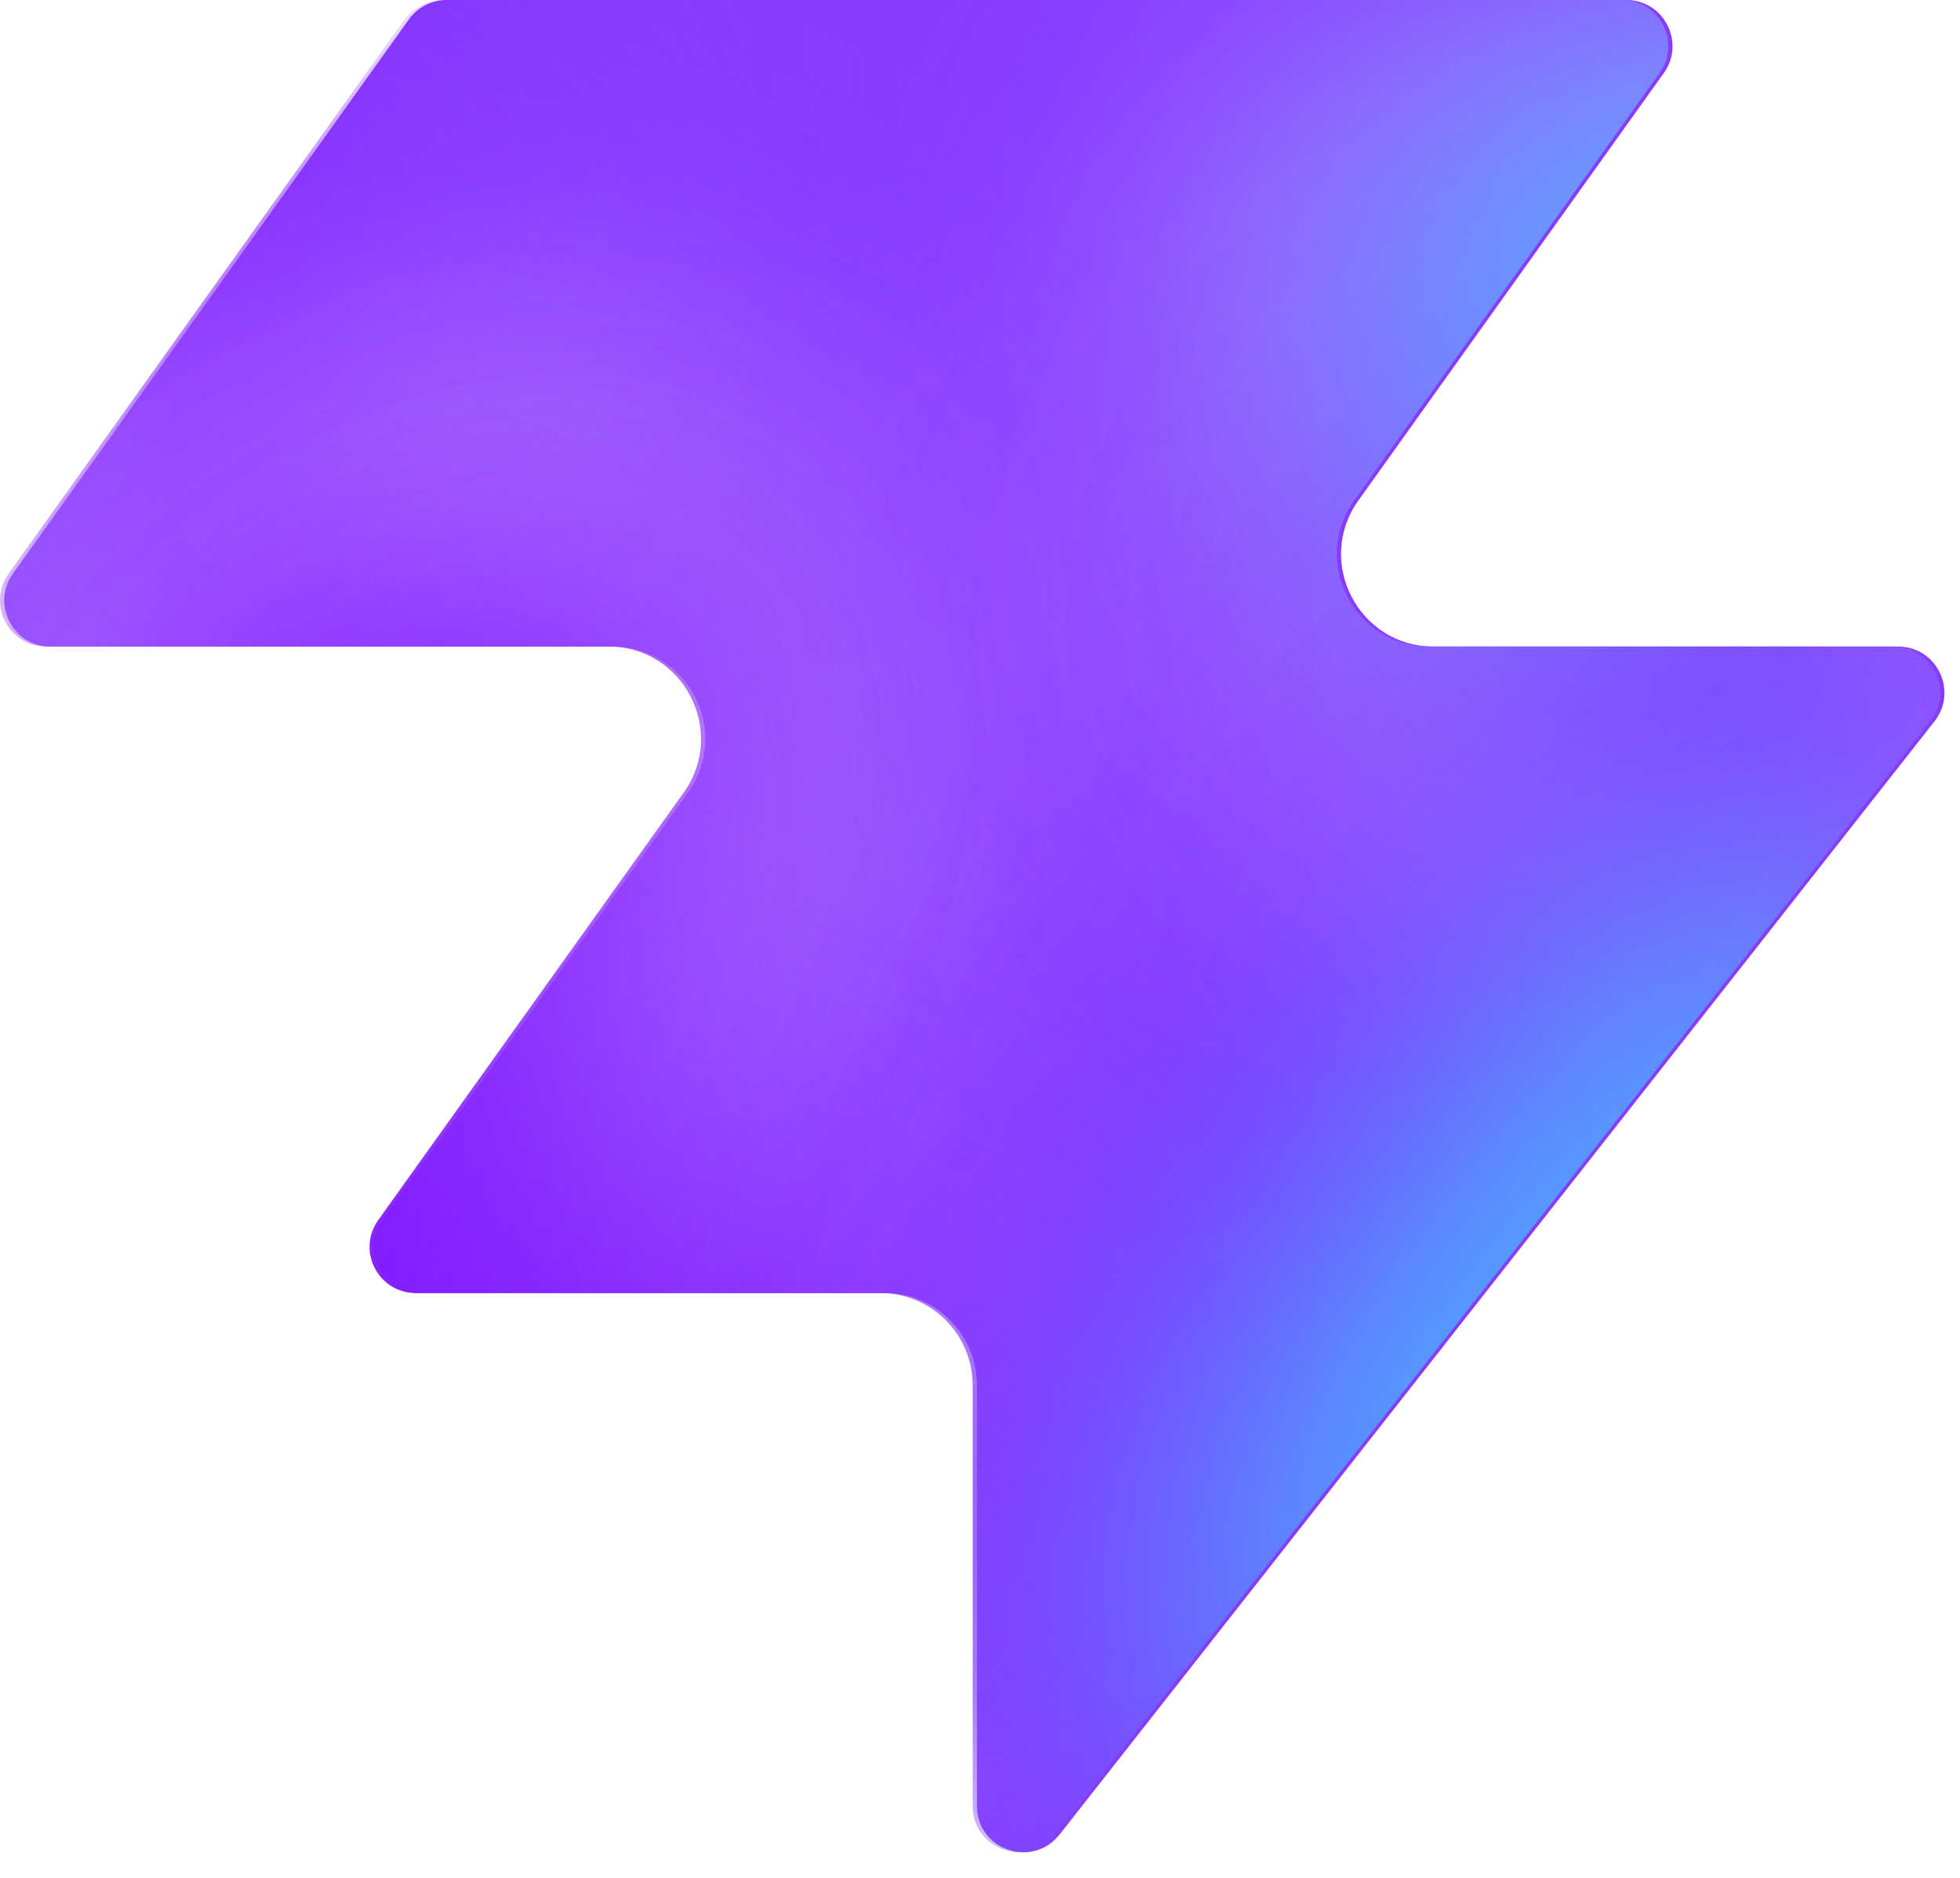
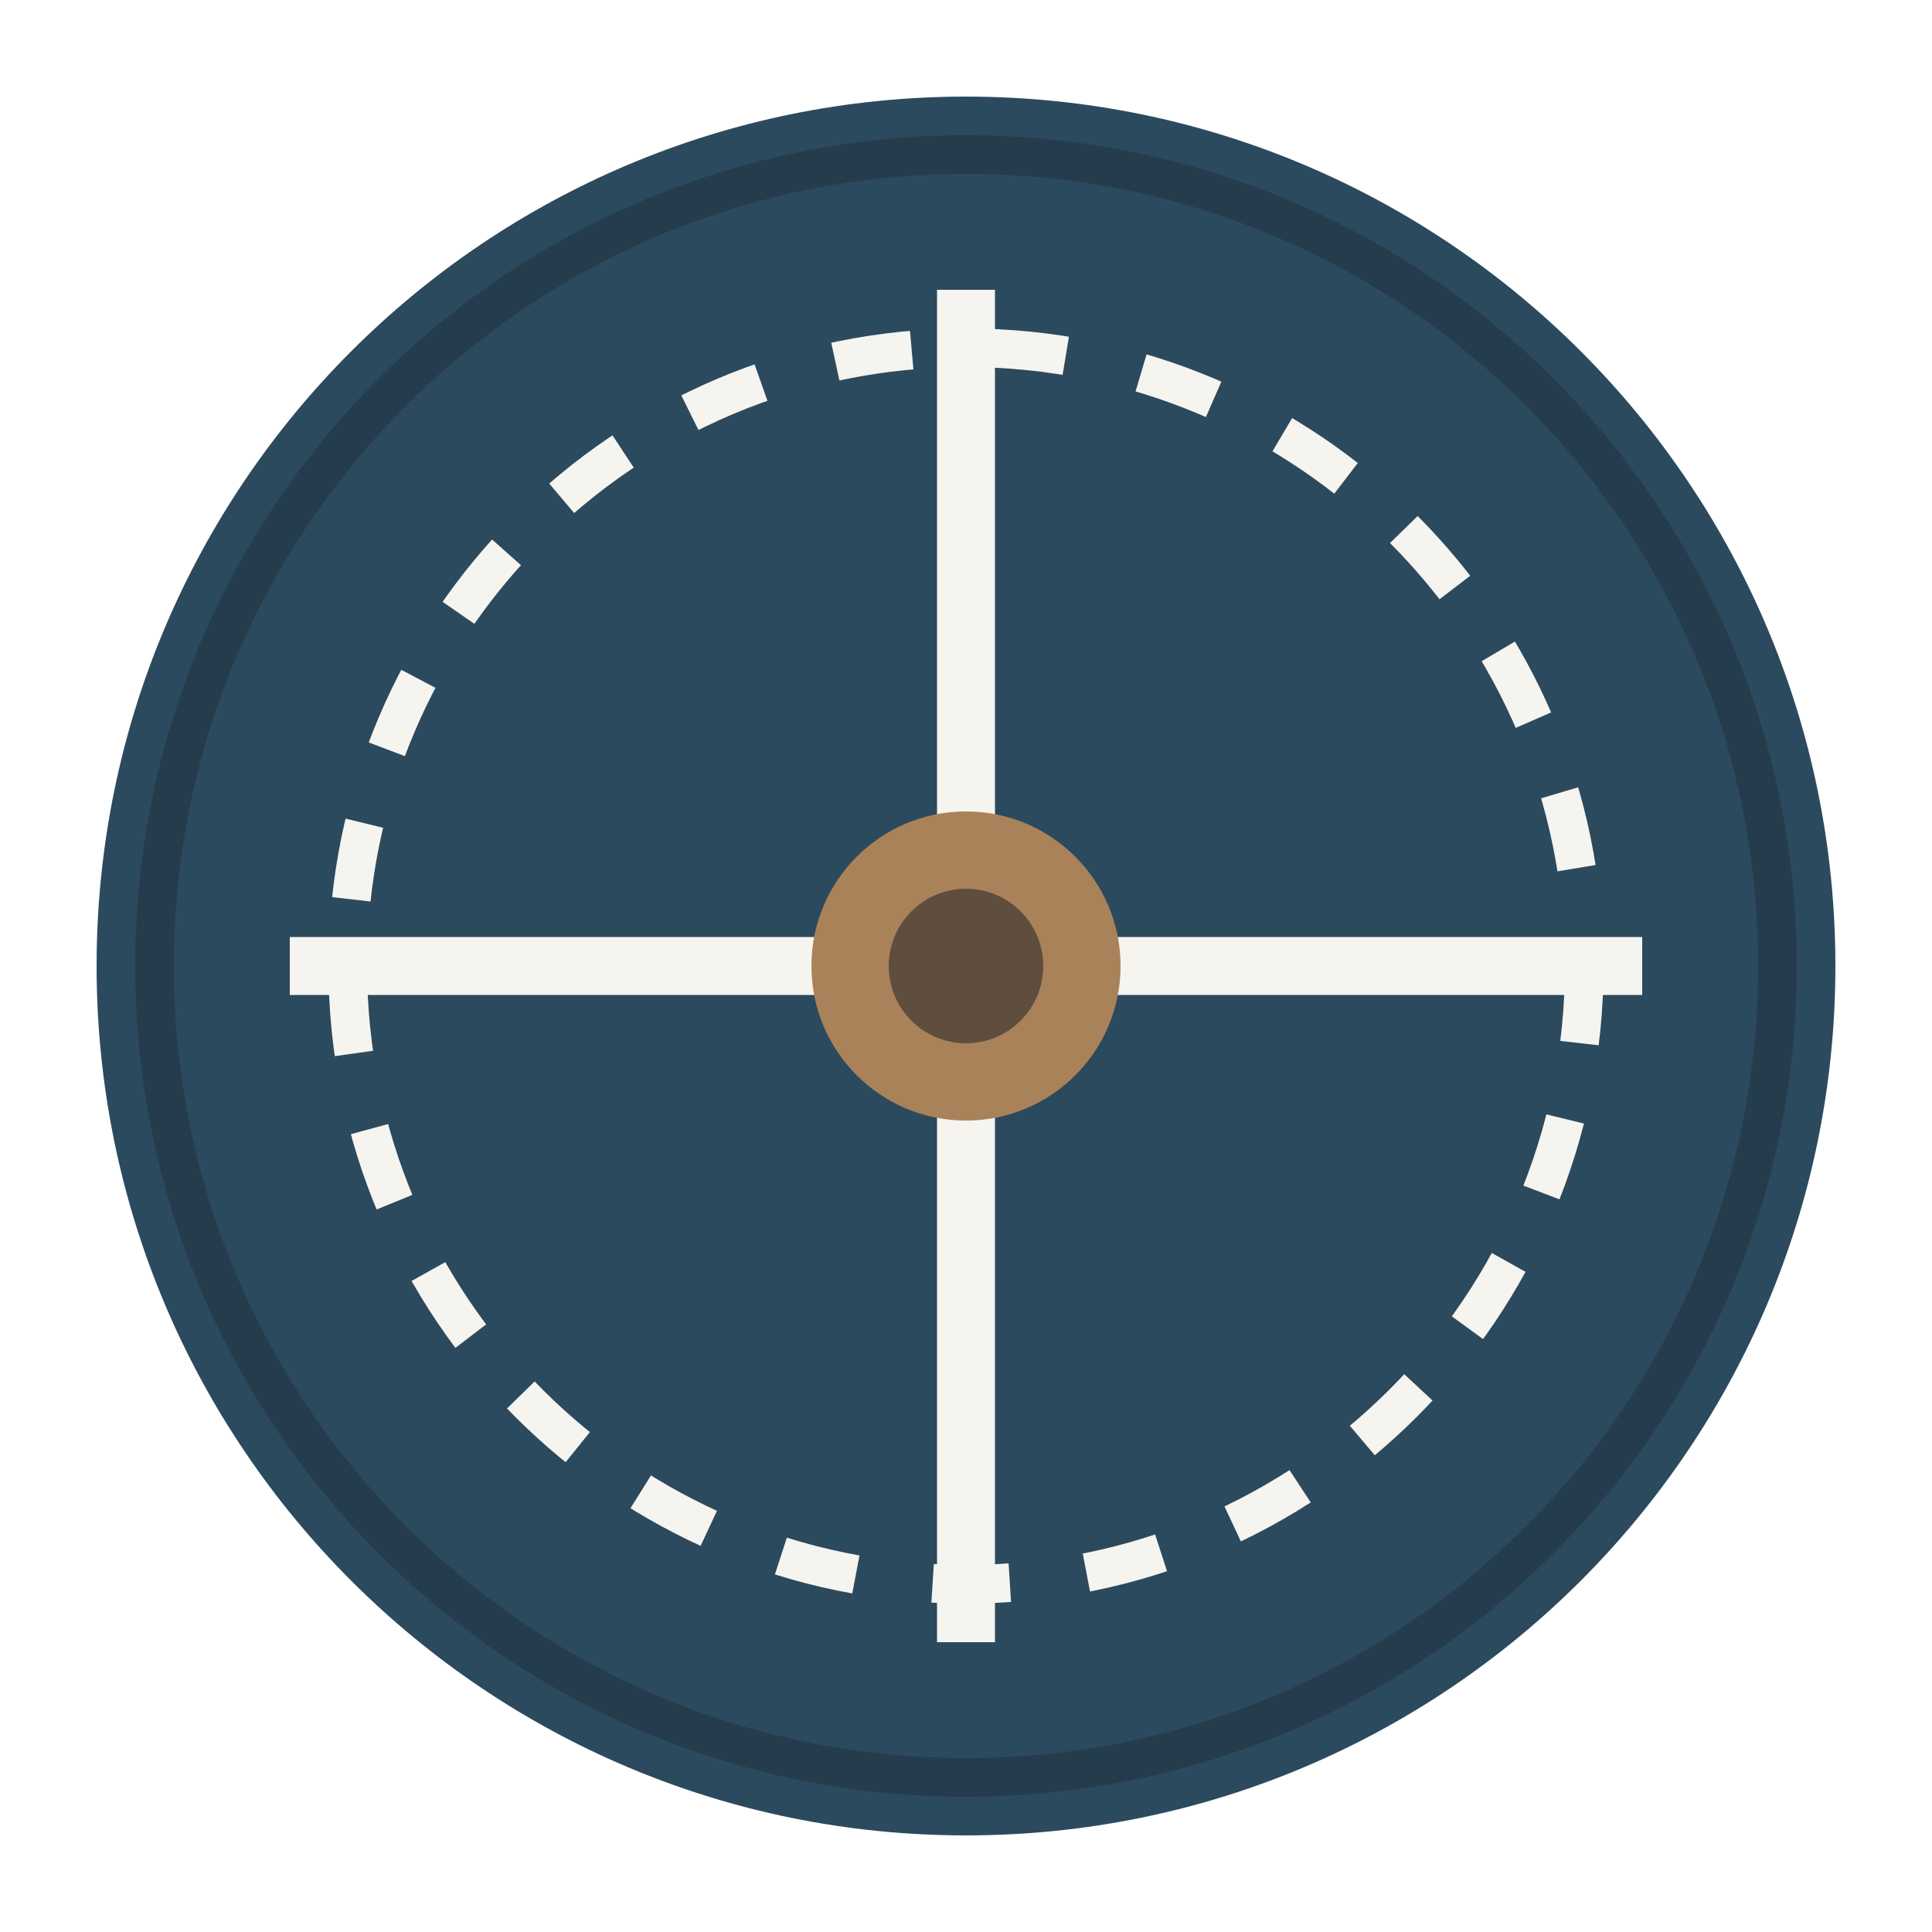
- <svg xmlns="http://www.w3.org/2000/svg" width="48" height="46" fill="none" viewBox="0 0 48 46">
-   <path fill="#863bff" d="M25.946 44.938c-.664.845-2.021.375-2.021-.698V33.937a2.26 2.26 0 0 0-2.262-2.262H10.287c-.92 0-1.456-1.04-.92-1.788l7.48-10.471c1.07-1.497 0-3.578-1.842-3.578H1.237c-.92 0-1.456-1.04-.92-1.788L10.013.474c.214-.297.556-.474.92-.474h28.894c.92 0 1.456 1.04.92 1.788l-7.48 10.471c-1.07 1.498 0 3.579 1.842 3.579h11.377c.943 0 1.473 1.088.89 1.83L25.947 44.94z" style="fill:#863bff;fill:color(display-p3 .525 .23 1);fill-opacity:1" />
-   <mask id="a" width="48" height="46" x="0" y="0" maskUnits="userSpaceOnUse" style="mask-type:alpha">
-     <path fill="#000" d="M25.842 44.938c-.664.844-2.021.375-2.021-.698V33.937a2.26 2.26 0 0 0-2.262-2.262H10.183c-.92 0-1.456-1.04-.92-1.788l7.48-10.471c1.07-1.498 0-3.579-1.842-3.579H1.133c-.92 0-1.456-1.04-.92-1.787L9.91.473c.214-.297.556-.474.92-.474h28.894c.92 0 1.456 1.04.92 1.788l-7.48 10.471c-1.07 1.498 0 3.578 1.842 3.578h11.377c.943 0 1.473 1.088.89 1.832L25.843 44.94z" style="fill:#000;fill-opacity:1" />
-   </mask>
-   <g mask="url(#a)">
-     <g filter="url(#b)">
-       <ellipse cx="5.508" cy="14.704" fill="#ede6ff" rx="5.508" ry="14.704" style="fill:#ede6ff;fill:color(display-p3 .927 .903 1);fill-opacity:1" transform="matrix(.00324 1 1 -.00324 -4.47 31.516)" />
-     </g>
-     <g filter="url(#c)">
-       <ellipse cx="10.399" cy="29.851" fill="#ede6ff" rx="10.399" ry="29.851" style="fill:#ede6ff;fill:color(display-p3 .927 .903 1);fill-opacity:1" transform="matrix(.00324 1 1 -.00324 -39.328 7.883)" />
-     </g>
-     <g filter="url(#d)">
-       <ellipse cx="5.508" cy="30.487" fill="#7e14ff" rx="5.508" ry="30.487" style="fill:#7e14ff;fill:color(display-p3 .492 .077 1);fill-opacity:1" transform="rotate(89.814 -25.913 -14.639)scale(1 -1)" />
-     </g>
-     <g filter="url(#e)">
-       <ellipse cx="5.508" cy="30.599" fill="#7e14ff" rx="5.508" ry="30.599" style="fill:#7e14ff;fill:color(display-p3 .492 .077 1);fill-opacity:1" transform="rotate(89.814 -32.644 -3.334)scale(1 -1)" />
-     </g>
-     <g filter="url(#f)">
-       <ellipse cx="5.508" cy="30.599" fill="#7e14ff" rx="5.508" ry="30.599" style="fill:#7e14ff;fill:color(display-p3 .492 .077 1);fill-opacity:1" transform="matrix(.00324 1 1 -.00324 -34.34 30.47)" />
-     </g>
-     <g filter="url(#g)">
-       <ellipse cx="14.072" cy="22.078" fill="#ede6ff" rx="14.072" ry="22.078" style="fill:#ede6ff;fill:color(display-p3 .927 .903 1);fill-opacity:1" transform="rotate(93.35 24.506 48.493)scale(-1 1)" />
-     </g>
-     <g filter="url(#h)">
-       <ellipse cx="3.47" cy="21.501" fill="#7e14ff" rx="3.47" ry="21.501" style="fill:#7e14ff;fill:color(display-p3 .492 .077 1);fill-opacity:1" transform="rotate(89.009 28.708 47.59)scale(-1 1)" />
-     </g>
-     <g filter="url(#i)">
-       <ellipse cx="3.47" cy="21.501" fill="#7e14ff" rx="3.47" ry="21.501" style="fill:#7e14ff;fill:color(display-p3 .492 .077 1);fill-opacity:1" transform="rotate(89.009 28.708 47.59)scale(-1 1)" />
-     </g>
-     <g filter="url(#j)">
-       <ellipse cx=".387" cy="8.972" fill="#7e14ff" rx="4.407" ry="29.108" style="fill:#7e14ff;fill:color(display-p3 .492 .077 1);fill-opacity:1" transform="rotate(39.51 .387 8.972)" />
-     </g>
-     <g filter="url(#k)">
-       <ellipse cx="47.523" cy="-6.092" fill="#7e14ff" rx="4.407" ry="29.108" style="fill:#7e14ff;fill:color(display-p3 .492 .077 1);fill-opacity:1" transform="rotate(37.892 47.523 -6.092)" />
-     </g>
-     <g filter="url(#l)">
-       <ellipse cx="41.412" cy="6.333" fill="#47bfff" rx="5.971" ry="9.665" style="fill:#47bfff;fill:color(display-p3 .28 .748 1);fill-opacity:1" transform="rotate(37.892 41.412 6.333)" />
-     </g>
-     <g filter="url(#m)">
-       <ellipse cx="-1.879" cy="38.332" fill="#7e14ff" rx="4.407" ry="29.108" style="fill:#7e14ff;fill:color(display-p3 .492 .077 1);fill-opacity:1" transform="rotate(37.892 -1.88 38.332)" />
-     </g>
-     <g filter="url(#n)">
-       <ellipse cx="-1.879" cy="38.332" fill="#7e14ff" rx="4.407" ry="29.108" style="fill:#7e14ff;fill:color(display-p3 .492 .077 1);fill-opacity:1" transform="rotate(37.892 -1.88 38.332)" />
-     </g>
-     <g filter="url(#o)">
-       <ellipse cx="35.651" cy="29.907" fill="#7e14ff" rx="4.407" ry="29.108" style="fill:#7e14ff;fill:color(display-p3 .492 .077 1);fill-opacity:1" transform="rotate(37.892 35.651 29.907)" />
-     </g>
-     <g filter="url(#p)">
-       <ellipse cx="38.418" cy="32.4" fill="#47bfff" rx="5.971" ry="15.297" style="fill:#47bfff;fill:color(display-p3 .28 .748 1);fill-opacity:1" transform="rotate(37.892 38.418 32.4)" />
-     </g>
-   </g>
-   <defs>
-     <filter id="b" width="60.045" height="41.654" x="-19.77" y="16.149" color-interpolation-filters="sRGB" filterUnits="userSpaceOnUse">
-       <feFlood flood-opacity="0" result="BackgroundImageFix" />
-       <feBlend in="SourceGraphic" in2="BackgroundImageFix" result="shape" />
-       <feGaussianBlur result="effect1_foregroundBlur_2002_17158" stdDeviation="7.659" />
-     </filter>
-     <filter id="c" width="90.34" height="51.437" x="-54.613" y="-7.533" color-interpolation-filters="sRGB" filterUnits="userSpaceOnUse">
-       <feFlood flood-opacity="0" result="BackgroundImageFix" />
-       <feBlend in="SourceGraphic" in2="BackgroundImageFix" result="shape" />
-       <feGaussianBlur result="effect1_foregroundBlur_2002_17158" stdDeviation="7.659" />
-     </filter>
-     <filter id="d" width="79.355" height="29.4" x="-49.64" y="2.03" color-interpolation-filters="sRGB" filterUnits="userSpaceOnUse">
-       <feFlood flood-opacity="0" result="BackgroundImageFix" />
-       <feBlend in="SourceGraphic" in2="BackgroundImageFix" result="shape" />
-       <feGaussianBlur result="effect1_foregroundBlur_2002_17158" stdDeviation="4.596" />
-     </filter>
-     <filter id="e" width="79.579" height="29.4" x="-45.045" y="20.029" color-interpolation-filters="sRGB" filterUnits="userSpaceOnUse">
-       <feFlood flood-opacity="0" result="BackgroundImageFix" />
-       <feBlend in="SourceGraphic" in2="BackgroundImageFix" result="shape" />
-       <feGaussianBlur result="effect1_foregroundBlur_2002_17158" stdDeviation="4.596" />
-     </filter>
-     <filter id="f" width="79.579" height="29.4" x="-43.513" y="21.178" color-interpolation-filters="sRGB" filterUnits="userSpaceOnUse">
-       <feFlood flood-opacity="0" result="BackgroundImageFix" />
-       <feBlend in="SourceGraphic" in2="BackgroundImageFix" result="shape" />
-       <feGaussianBlur result="effect1_foregroundBlur_2002_17158" stdDeviation="4.596" />
-     </filter>
-     <filter id="g" width="74.749" height="58.852" x="15.756" y="-17.901" color-interpolation-filters="sRGB" filterUnits="userSpaceOnUse">
-       <feFlood flood-opacity="0" result="BackgroundImageFix" />
-       <feBlend in="SourceGraphic" in2="BackgroundImageFix" result="shape" />
-       <feGaussianBlur result="effect1_foregroundBlur_2002_17158" stdDeviation="7.659" />
-     </filter>
-     <filter id="h" width="61.377" height="25.362" x="23.548" y="2.284" color-interpolation-filters="sRGB" filterUnits="userSpaceOnUse">
-       <feFlood flood-opacity="0" result="BackgroundImageFix" />
-       <feBlend in="SourceGraphic" in2="BackgroundImageFix" result="shape" />
-       <feGaussianBlur result="effect1_foregroundBlur_2002_17158" stdDeviation="4.596" />
-     </filter>
-     <filter id="i" width="61.377" height="25.362" x="23.548" y="2.284" color-interpolation-filters="sRGB" filterUnits="userSpaceOnUse">
-       <feFlood flood-opacity="0" result="BackgroundImageFix" />
-       <feBlend in="SourceGraphic" in2="BackgroundImageFix" result="shape" />
-       <feGaussianBlur result="effect1_foregroundBlur_2002_17158" stdDeviation="4.596" />
-     </filter>
-     <filter id="j" width="56.045" height="63.649" x="-27.636" y="-22.853" color-interpolation-filters="sRGB" filterUnits="userSpaceOnUse">
-       <feFlood flood-opacity="0" result="BackgroundImageFix" />
-       <feBlend in="SourceGraphic" in2="BackgroundImageFix" result="shape" />
-       <feGaussianBlur result="effect1_foregroundBlur_2002_17158" stdDeviation="4.596" />
-     </filter>
-     <filter id="k" width="54.814" height="64.646" x="20.116" y="-38.415" color-interpolation-filters="sRGB" filterUnits="userSpaceOnUse">
-       <feFlood flood-opacity="0" result="BackgroundImageFix" />
-       <feBlend in="SourceGraphic" in2="BackgroundImageFix" result="shape" />
-       <feGaussianBlur result="effect1_foregroundBlur_2002_17158" stdDeviation="4.596" />
-     </filter>
-     <filter id="l" width="33.541" height="35.313" x="24.641" y="-11.323" color-interpolation-filters="sRGB" filterUnits="userSpaceOnUse">
-       <feFlood flood-opacity="0" result="BackgroundImageFix" />
-       <feBlend in="SourceGraphic" in2="BackgroundImageFix" result="shape" />
-       <feGaussianBlur result="effect1_foregroundBlur_2002_17158" stdDeviation="4.596" />
-     </filter>
-     <filter id="m" width="54.814" height="64.646" x="-29.286" y="6.009" color-interpolation-filters="sRGB" filterUnits="userSpaceOnUse">
-       <feFlood flood-opacity="0" result="BackgroundImageFix" />
-       <feBlend in="SourceGraphic" in2="BackgroundImageFix" result="shape" />
-       <feGaussianBlur result="effect1_foregroundBlur_2002_17158" stdDeviation="4.596" />
-     </filter>
-     <filter id="n" width="54.814" height="64.646" x="-29.286" y="6.009" color-interpolation-filters="sRGB" filterUnits="userSpaceOnUse">
-       <feFlood flood-opacity="0" result="BackgroundImageFix" />
-       <feBlend in="SourceGraphic" in2="BackgroundImageFix" result="shape" />
-       <feGaussianBlur result="effect1_foregroundBlur_2002_17158" stdDeviation="4.596" />
-     </filter>
-     <filter id="o" width="54.814" height="64.646" x="8.244" y="-2.416" color-interpolation-filters="sRGB" filterUnits="userSpaceOnUse">
-       <feFlood flood-opacity="0" result="BackgroundImageFix" />
-       <feBlend in="SourceGraphic" in2="BackgroundImageFix" result="shape" />
-       <feGaussianBlur result="effect1_foregroundBlur_2002_17158" stdDeviation="4.596" />
-     </filter>
-     <filter id="p" width="39.409" height="43.623" x="18.713" y="10.588" color-interpolation-filters="sRGB" filterUnits="userSpaceOnUse">
-       <feFlood flood-opacity="0" result="BackgroundImageFix" />
-       <feBlend in="SourceGraphic" in2="BackgroundImageFix" result="shape" />
-       <feGaussianBlur result="effect1_foregroundBlur_2002_17158" stdDeviation="4.596" />
-     </filter>
-   </defs>
+ <svg xmlns="http://www.w3.org/2000/svg" viewBox="0 0 100 100">
+   <circle cx="50" cy="50" r="45" fill="#2C4A5E" />
+   <circle cx="50" cy="50" r="42" fill="none" stroke="#161B22" stroke-width="2" stroke-opacity="0.3" />
+   <circle cx="50" cy="50" r="32" fill="none" stroke="#F6F4EF" stroke-width="2" stroke-dasharray="4 4" />
+   <path d="M 50 15 L 50 85 M 15 50 L 85 50" stroke="#F6F4EF" stroke-width="3" />
+   <circle cx="50" cy="50" r="8" fill="#A9825A" />
+   <circle cx="50" cy="50" r="4" fill="#161B22" fill-opacity="0.5" />
</svg>
